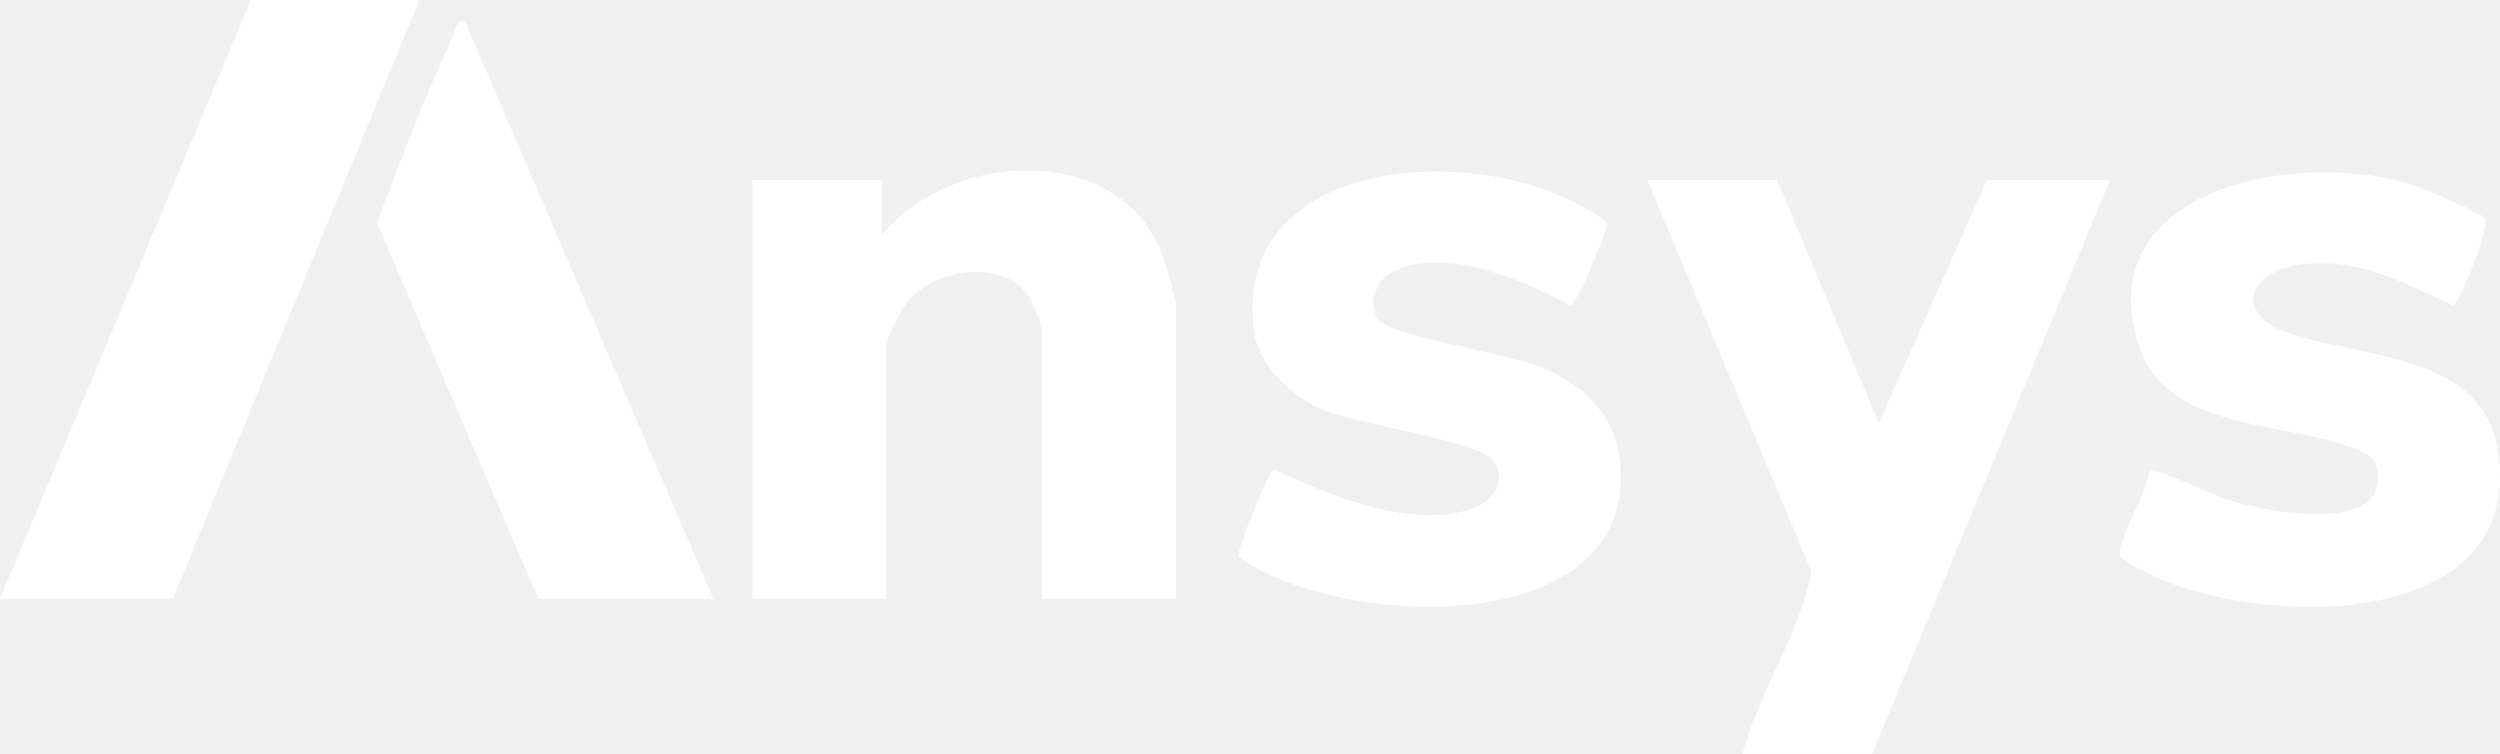
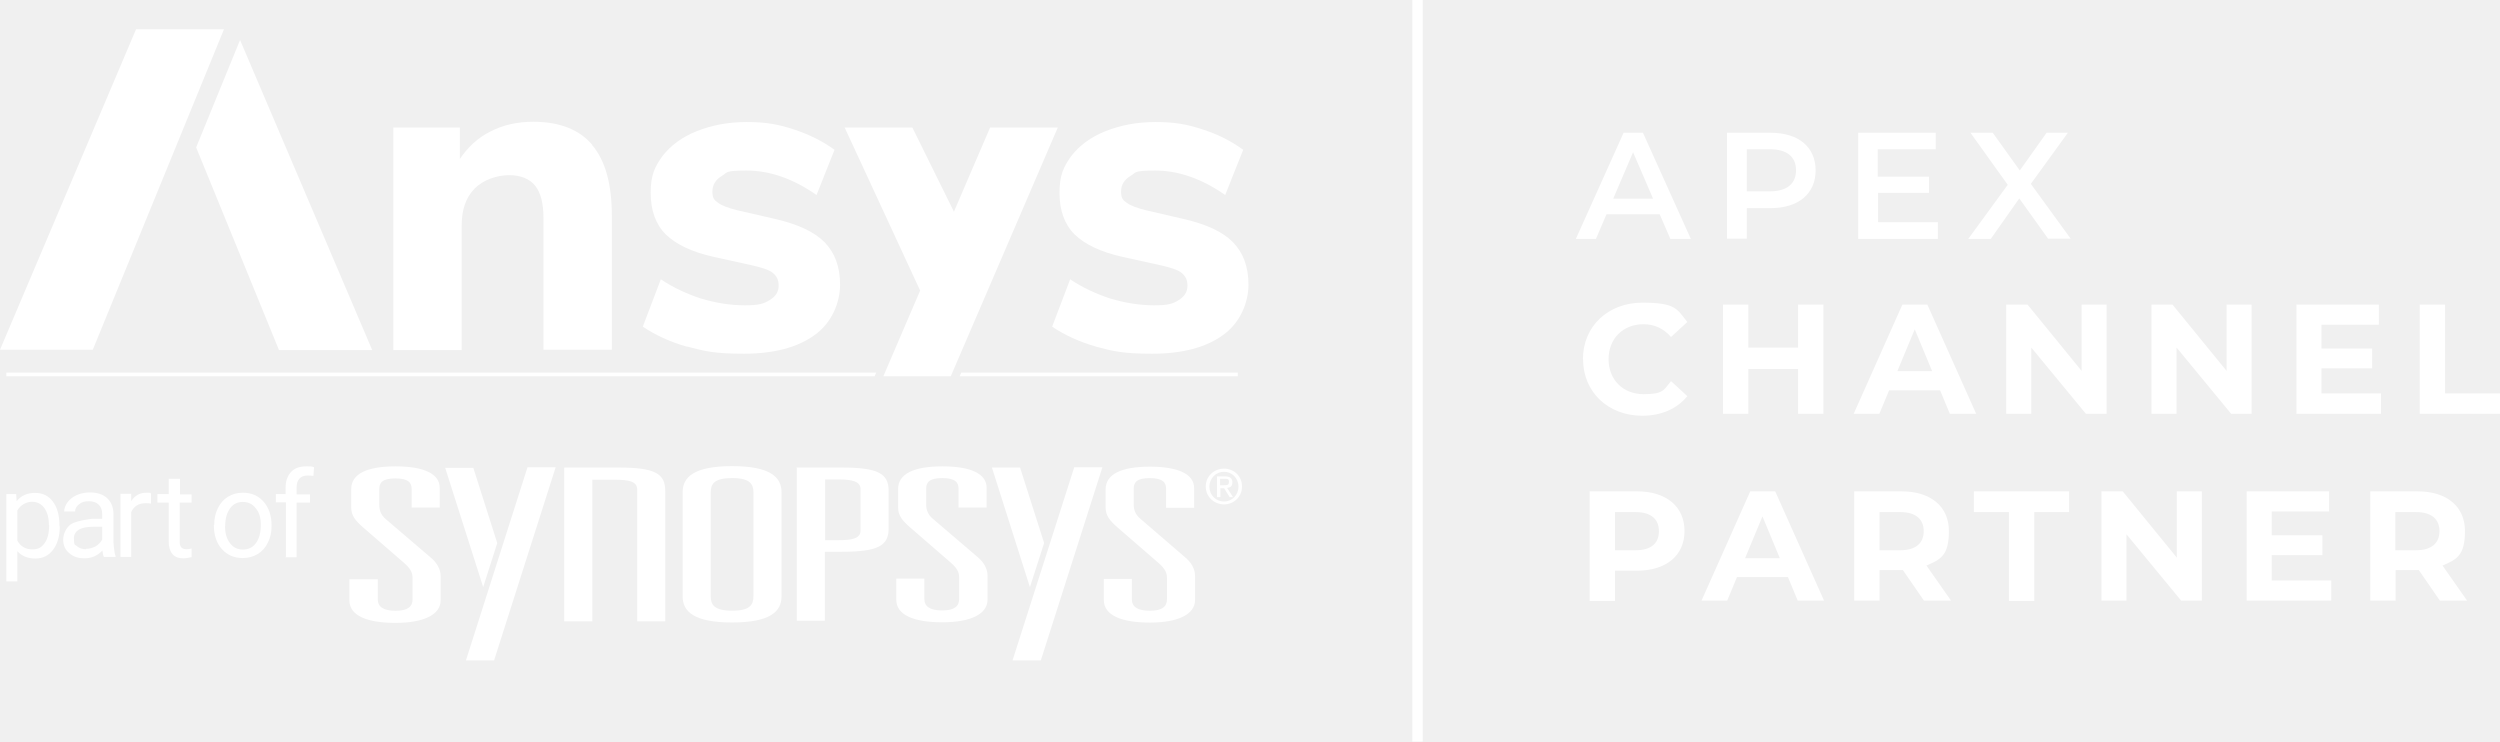
- <svg xmlns="http://www.w3.org/2000/svg" viewBox="0 0 136 41" fill="none">
-   <g clip-path="url(#clip0_222_562)">
-     <path d="M63.978 32.572H56.688V17.881C56.688 17.707 56.178 16.485 56.032 16.24C54.765 14.11 51.277 14.579 49.654 16.081C49.199 16.503 48.22 18.253 48.22 18.793V32.572H40.929V9.795H47.986V12.755C51.835 8.104 61.064 7.714 63.284 14C63.463 14.505 63.982 16.338 63.982 16.742V32.572H63.978Z" fill="white" />
-     <path d="M96.673 9.795L102.202 23.007L108.082 9.795H114.785L101.85 41H94.792C95.693 37.651 97.883 34.511 98.55 31.114L89.615 9.795H96.673Z" fill="white" />
-     <path d="M135.205 11.884C135.478 12.333 133.78 16.532 133.462 16.621C130.787 15.408 128.391 14.018 125.276 14.375C122.328 14.711 121.354 17.052 124.609 18.158C128.527 19.492 135.087 19.224 135.891 24.545C137.341 34.148 123.726 34.171 117.445 31.474C117.036 31.297 115.534 30.562 115.358 30.293C114.955 29.674 117.026 26.513 116.899 25.513C118.64 25.952 120.077 26.914 121.894 27.395C123.966 27.941 130.031 28.986 129.307 25.445C129.158 24.71 128.221 24.444 127.535 24.208C123.75 22.916 117.727 23.326 116.305 18.684C113.724 10.252 124.836 8.116 131.135 10.016C131.702 10.187 135.033 11.61 135.202 11.887L135.205 11.884Z" fill="white" />
-     <path d="M75.094 17.483C75.891 18.285 81.997 19.25 83.731 19.935C86.501 21.027 88.238 23.037 88.181 26.056C88.014 34.883 72.668 34.112 67.369 30.299C67.227 30.081 69.025 25.592 69.289 25.519C72.231 26.923 76.935 28.883 80.159 27.632C81.29 27.192 81.988 26.141 81.251 25.073C80.498 23.981 73.778 23.096 71.909 22.275C70.284 21.564 68.485 19.885 68.231 18.094C66.823 8.104 81.408 7.484 87.395 12.076C87.562 12.333 85.967 16.131 85.472 16.615C82.825 15.281 78.77 13.375 75.803 14.762C74.784 15.24 74.33 16.721 75.091 17.486L75.094 17.483Z" fill="white" />
-     <path d="M22.816 0L9.408 32.572H0L13.642 0H22.816Z" fill="white" />
-     <path d="M29.285 32.571L20.511 12.132C21.755 8.788 23.08 5.321 24.596 2.06C24.73 1.773 24.854 1.003 25.285 1.139L38.812 32.574H29.285V32.571Z" fill="white" />
+ <svg xmlns="http://www.w3.org/2000/svg" viewBox="0 0 8191.84 2430">
+   <defs>
+     <style>.cls-1{fill:#fff;}</style>
+   </defs>
+   <g id="Livello_2" data-name="Livello 2">
+     <g id="Layer_1" data-name="Layer 1">
+       <path class="cls-1" d="M195.84,1725c0,31.45-7.31,56.87-21.51,75.83-14.21,19.38-33.57,29.3-58.53,29.3s-44.75-8.19-59-24.13v99h-36V1619H53.15l1.29,23.36c14.21-18.17,34.46-27.26,59.87-27.26s44.36,9.09,59,28.56c14.21,18.6,21.53,45,21.53,78.31v3h1Zm-35.59-5c0-23.26-5.17-41.8-15.08-55.58-9.91-13.36-23.27-20.25-40.5-20.25s-37.48,9.91-47.83,28.44v99.1c10.35,18.52,27.15,28.44,48.7,28.44s30.59-6.9,40.5-20.26,15.07-33.17,15.07-59.89Z" />
+       <path class="cls-1" d="M340.66,1825c-2.16-3.32-3.88-10.65-5.17-21-16.37,17.24-35.76,25.42-58.59,25.42s-37.48-6-50.41-17.23c-13.36-11.2-19.39-26.28-19.39-43.52s8.19-38.35,24.56-50.41S300.6,1700,300.6,1700h34.24v-16.58c0-12.22-3.91-22.69-11.31-29.67-7.41-7.42-18.29-11.34-32.66-11.34s-23.51,3-31.79,10c-8.27,6.11-13.06,14.4-13.06,23.56H210.31c0-10.47,3.92-20.51,11.32-30.54s17.42-17.45,30.48-23.55a109.74,109.74,0,0,1,41.79-8.29c24.39,0,43.11,6.11,56.61,18.32s20.47,28.8,21.33,50.18v95.61s2,33.61,7,44.81V1825H340.66Zm-58.82-26.62c11.21,0,21.55-3,31.46-8.18,9.91-6,17.24-13.36,21.54-22.4V1726H307.27c-43.52,0-65.07,12.93-65.07,38.35s3.88,19.39,11.21,26.28c7.32,6,16.37,9,28.43,9h0v-.86h0v-.43Z" />
+       <path class="cls-1" d="M1940.21,475.23c43.52,50.84,64.63,128.83,64.63,230.95V1146h-224V717c.19-50.41-8.86-85.32-27.39-108.58-18.09-22.4-47.39-34.47-85.31-34.47s-84,14.22-113.31,44.37-41.8,69.8-42,119.35V1147h-224V418h218V520.9c26.28-38.78,59-69.8,101.26-90.48,40.5-21.11,87.46-31.46,139.17-31.46,87,0,152.09,26.29,193.89,76.27" />
+       <path class="cls-1" d="M2251.54,1136.18c-56-15.94-104.7-38.35-145.2-65.92l59-155.11c38.78,26.28,84,47.39,131,62.9,47.4,14.22,96.09,22.41,143.91,22.41s61.61-5.17,81.87-17.24,29.29-27.58,29.29-47.39-6.89-31.46-19.38-41.8-38.35-18.1-75-26.28l-119.35-26.28c-71.09-15.94-121.94-40.5-156-73.24-33.17-33.18-49.55-78.85-49.55-136.59S2145.55,546.33,2171,511c26.28-33.61,62.9-61.62,111.59-81s102.11-30.16,164.16-30.16,103.41,7.33,153.82,24.13c49.55,15.94,94.36,38.35,134,66.79l-59,148.22c-77.12-53.86-153.82-80.14-229.22-80.14s-61.61,6.89-81.86,18.09c-19.39,12.07-30.16,28.44-30.16,50.84s6.89,28.44,18.53,36.63c12.06,9.05,33.17,17.23,62.9,24.56l123.65,28.43c75,17.24,128,41.8,162.44,76.27,33.6,34.47,50.84,80.13,50.84,139.17s-27.58,125.81-84,165.45c-56,40.5-134,60.75-230.94,60.75s-128-8.18-185.27-23.26" />
+       <path class="cls-1" d="M3592.81,1136.18c-56-15.94-104.69-38.35-145.19-65.92l59-155.11c38.78,26.28,84,47.39,131,62.9,47.39,14.22,96.09,22.41,143.91,22.41s61.61-5.17,81-17.24S3891,955.64,3891,935.83s-6.89-31.46-19.38-41.8-38.35-18.1-75-26.28l-119.35-26.28c-71.1-15.94-121.94-40.5-156-73.24-33.18-33.18-49.55-78.85-49.55-136.59s13.36-85.31,38.78-120.64c26.28-33.61,62.9-61.62,111.59-81s102.11-30.16,164.16-30.16,103.41,7.33,153.82,24.13c50.41,15.94,94.36,38.35,133.57,66.79l-59,148.22c-77.12-53.86-153.82-80.14-229.22-80.14s-61.61,6.89-81.86,18.09c-19.39,12.07-30.16,28.44-30.16,50.84s6.89,28.44,18.52,36.63c12.07,9.05,33.18,17.23,62.91,24.56l122.79,28.43c75,17.24,128.83,41.8,162.44,76.27s50.84,80.13,50.84,139.17-27.58,125.81-84,165.45c-56,40.5-133.57,60.75-230.94,60.75s-128-8.18-185.27-23.26" />
+       <polygon class="cls-1" points="445.75 96 0 1146 304.06 1146 733.88 96 445.75 96" />
+       <polygon class="cls-1" points="786.6 131.02 642.7 483.04 914.13 1147 1219.62 1147 786.6 131.02" />
+       <polygon class="cls-1" points="3466.05 418 3115.42 1233 2894.44 1233 3015.05 952.15 2767.79 418 2989.63 418 3125.76 693.69 3244.22 418 3466.05 418" />
+       <path class="cls-1" d="M1348.86,1602c0-19.33-9.91-34.37-53-34.37s-53,14.18-53,34.37v53.24c0,16,5.18,32.35,21.14,45.73l146.22,125.08c21.14,17.26,33.64,38.82,33.64,61.68v79.21c0,47.39-55.65,74.11-148,74.11s-151-23.26-151-74.11V1898h93v65.92c0,24.13,18.07,37.48,58.51,37.48s55.49-14.22,55.49-37.48v-70.16c0-17.26-6.9-30.63-26.3-47.88l-135.87-117.75c-24.59-21.57-38.83-38.39-38.83-64.7v-61.18c0-49.55,51.63-74.11,145-74.11s145,24.56,145,70.23V1663h-92v-61.43h0v.43Z" />
+       <path class="cls-1" d="M2236.84,1612.72c0-49.55,37.49-85.32,162-85.32s162,35.77,162,85.32v341.66c0,49.55-37.48,85.31-162,85.31s-162-35.76-162-85.31V1612.72Zm92,340.87c0,27.66,11.24,47.53,70,47.53s70-19.44,70-47.53V1614c0-27.66-11.23-47.54-70-47.54s-70,19.45-70,47.54Z" />
+       <path class="cls-1" d="M2611.31,1532H2758c118.49,0,153.82,19.39,153.82,76.26v123.55c0,56.82-35.41,76.19-154.16,76.19h-54.84v226h-92V1530.42h0l1,.86h0v.43Zm137.53,238c41.75,0,71-5.17,71-31.46v-136c0-25.46-29.32-31.51-71.15-31.51h-44.85v199h45Z" />
+       <path class="cls-1" d="M3140.86,1601c0-19.39-9.91-34.47-53-34.47s-53,14.22-53,34.47v52.57c0,16,5.18,32.35,21.14,45.73l146.22,125.08c21.14,17.26,33.64,38.82,33.64,61.68v78.93c0,47.39-55.65,74.11-148,74.11s-151-23.26-151-74.11V1896h92v66.79c0,24.13,18.07,37.48,58.51,37.48s55.49-14.22,55.49-37.48v-70.46c0-17.17-6.86-30.47-26.17-47.63l-135.2-117.17c-24.46-21.46-38.63-38.2-38.63-64.38v-60.9c0-49.55,51.63-74.11,145-74.11s145,24.13,145,70.23V1663h-92v-61.61h0v-.86h0v.43Z" />
+       <path class="cls-1" d="M3820.86,1601.09c0-19.39-9.91-34.47-53-34.47s-53,14.22-53,34.47v52.43c0,16,5.18,32.35,21.14,45.73l146.22,125.94c21.14,17.26,33.64,38.83,33.64,61.68v79.07c0,47.39-56.09,74.11-148,74.11s-151-23.26-151-74.11V1897h92v66.79c0,24.13,18.23,37.48,59,37.48s56-14.22,56-37.48v-70c0-17.26-6.9-30.63-26.3-47.88l-135.87-117.75c-24.59-21.57-38.83-38.4-38.83-64.7v-60.19c0-49.55,51.64-74.11,145-74.11s145,24.56,145,70.23V1664h-92v-61.61h0v-1.29h0Z" />
+       <polygon class="cls-1" points="1728.51 1531 1820.79 1531 1618.98 2164 1526.71 2164 1728.51 1531" />
+       <polygon class="cls-1" points="1583.27 1923.8 1458.75 1533 1550.95 1533 1629.37 1779.46 1583.27 1923.8" />
+       <polygon class="cls-1" points="3520.03 1531 3612.32 1531 3410.51 2164 3317.8 2164 3520.03 1531" />
+       <polygon class="cls-1" points="3374.8 1924.09 3250.27 1532 3342.48 1532 3421.33 1779.32 3374.8 1924.09" />
+       <path class="cls-1" d="M2179.84,2035.14h0V1608.31c0-56.91-34.43-76.31-153.66-76.31H1848.84v504h92V1572h75.87c41.82,0,71.13,5.16,71.13,31.42V2036H2179l.85-.86Z" />
+       <path class="cls-1" d="M3950.86,1594.19c0-33.61,27.15-58.6,59.89-58.6s59,24.56,59,58.6-27.15,58.59-59,58.59S3950.86,1628.22,3950.86,1594.19Zm59.89,49.12c26.28,0,47.39-21.12,47.39-48.69s-21.11-48.7-47.39-48.7-47.82,21.12-47.82,48.7S3984,1643.31,4010.75,1643.31Zm-12.9-14.31h-10v-68h26.26c15.92,0,24.1,6,24.1,19.37s-7.31,17.21-17.21,18.5l19.36,30.13h-11.08l-18.1-29h-12.33v29.08h0l-1-.86v.77Zm12.85-39c9,0,16.28,0,16.28-11.14s-7.28-9.86-15-9.86h-14.15v21Z" />
+       <path class="cls-1" d="M494.84,1650.12a109.11,109.11,0,0,0-17.33-1.29c-23.4,0-39,10-47.67,29.46V1825h-35V1618h35v24.13c12-18.53,28.23-27.58,49.19-27.58s12,.86,15.81,3V1651h0v-.87h0Z" />
+       <path class="cls-1" d="M589.84,1569v51h38v27h-39v128c0,8.18,1.3,14.22,5.2,18.53s9.1,6,17.34,6,10-.86,16.46-2.16v28.2c-9.05,2.16-18.1,3.88-27.15,3.88-16,0-27.59-4.31-35.78-14.22s-12.07-23.27-12.07-40.52V1647h-37v-28h37v-50Z" />
+       <path class="cls-1" d="M701.84,1720c0-20.25,3.88-38.35,12-54.72s18.5-28.43,33.12-37.48,30.55-13.36,48.62-13.36c28.39,0,50.76,9.92,68,29.3s26.24,45.67,26.24,78v2.16c0,20.25-3.87,38.35-12.05,53.86a85,85,0,0,1-33.15,37.48c-14.63,9-30.57,13.36-49.51,13.36-27.56,0-50.8-9.92-68-29.3s-26.26-44.81-26.26-77.12V1720h1Zm35.58,4c0,23.26,5.17,41.37,15.94,55.58s24.56,21.11,42.66,21.11,32.31-6.89,42.65-21.11,15.94-33.61,15.94-59-5.16-41.36-16.37-54.72c-10.35-14.21-24.56-21.11-42.66-21.11s-31.46,6.9-41.8,21.11-15.94,33.61-15.94,59h0V1724h-.42Z" />
+       <path class="cls-1" d="M936.84,1825.56V1646h-33v-27h32v-21.11q0-32.33,18.22-51.7c12.14-12.92,28.63-18.1,50.75-18.1s16.48.86,24.29,3l-2.17,28.44c-6.08-1.29-12.14-1.29-19.52-1.29-11.27,0-20.39,3-26.45,10.34-6.08,6.89-9.12,16.37-9.12,29.29V1620h44v27h-44v179h-36v-1h1v.56Z" />
+       <path class="cls-1" d="M20.84,1233h2845l5.16-12H20.84Zm3128.9-12-5.17,12h911.27v-12Z" />
+       <path class="cls-1" d="M5519.71,1740.22c0,79.76-59.93,129.78-155.65,129.78h-72.22v99h-83V1610h155.22c95.73,0,155.65,49.59,155.65,130.21h0Zm-83.87.49c0-39.36-25.43-62.71-76.31-62.71h-67.69v125h67.69c50.88,0,76.31-22.92,76.31-62.28Z" />
+       <path class="cls-1" d="M5858.62,1891h-167l-32,77h-84.15l159.63-358h81.76l160.06,358h-86.29ZM5832,1829l-56.88-137-56.87,137Z" />
+       <path class="cls-1" d="M6304.25,1968l-69-100h-76.44v100h-83V1610h154.91c95.53,0,155.33,49.49,155.33,130s-27.11,92.94-73.57,113.16L6393,1968h-88.72Zm-77.41-290h-68v125h68c51.11,0,76.66-23.71,76.66-62.5S6278,1678,6226.84,1678Z" />
+       <path class="cls-1" d="M6582.41,1678H6467.84v-68h312v68h-114v291h-83V1678Z" />
+       <path class="cls-1" d="M7214.84,1610v358H7147l-179.11-217.29V1968h-82V1610h69.72l177.28,217.29V1610Z" />
+       <path class="cls-1" d="M7638.84,1902.44V1968h-277V1610h270v66h-188v78h166v65h-166v83h195v.43Z" />
+       <path class="cls-1" d="M7994.84,1968l-69-100h-76v100h-83V1610h154.91c95.53,0,155.33,49.49,155.33,130s-27.11,92.94-73.57,113.16L8084,1968h-89.13Zm-78-290h-68v125h68c51.11,0,76.66-23.71,76.66-62.5S7968,1678,7916.84,1678Z" />
+       <path class="cls-1" d="M5186.84,1177c0-108.14,82.73-185.26,194.75-185.26s113.75,22.4,147.36,63.34l-53.43,49.12c-24.13-27.58-54.29-41.8-90.05-41.8-67.22,0-114.61,47-114.61,114.61s47.82,114.61,114.61,114.61,65.92-14.22,90.05-42.65l53.43,49.12c-33.61,41.36-85.31,64.2-147.79,64.2-111.16,0-193.89-77.12-193.89-185.27h-.43Z" />
+       <path class="cls-1" d="M5974.84,998v358h-83V1209h-163v147h-83V998h83v141h163V998Z" />
+       <path class="cls-1" d="M6357.13,1279h-167l-32,77H6074l159.63-358h81.76l160.07,358h-86.3l-32-77ZM6331,1216l-56.88-137-56.87,137Z" />
+       <path class="cls-1" d="M6902.84,998v358H6835l-179.11-217.29V1356h-82V998h69.72l177.28,217.29V998Z" />
+       <path class="cls-1" d="M7377.84,998v358H7311l-179.11-217.29V1356h-82V998h68.72l177.28,217.29V998Z" />
+       <path class="cls-1" d="M7801.84,1289.43V1356h-277V998h270v66h-188v78h166v65h-166v82h195v.43Z" />
+       <path class="cls-1" d="M7929.28,998h82.56v291h180v67h-263V998Z" />
+       <rect class="cls-1" x="4627.84" width="34" height="2430" />
+       <path class="cls-1" d="M5438.67,702H5264.1l-34.66,81h-65.85l156.53-348h63.39l157,348h-67.16l-35.09-81Zm-22-51-65.49-152.09L5286.11,651Z" />
+       <path class="cls-1" d="M5949.31,558.5c0,76.17-56.38,123.5-147.6,123.5h-77.87V782h-65V435h142.87c91.22,0,147.6,46.47,147.6,123.5Zm-64.17-.5c0-43.56-29.33-69-85.82-69h-75.48V627h75.48C5855.81,627,5885.14,601.56,5885.14,558Z" />
+       <path class="cls-1" d="M6349.84,728v55h-261V435h254v54h-190v90h168v53h-167v96Z" />
+       <path class="cls-1" d="M6711,782l-94.35-131.85L6523.11,783H6449.3l129.53-177.45L6456.64,435h73l88.69,123.56L6706.19,435h69.74L6654.52,602.47,6785,782h-74Z" />
+     </g>
  </g>
-   <defs>
-     <clipPath id="clip0_222_562">
-       <rect width="136" height="41" fill="white" />
-     </clipPath>
-   </defs>
</svg>
